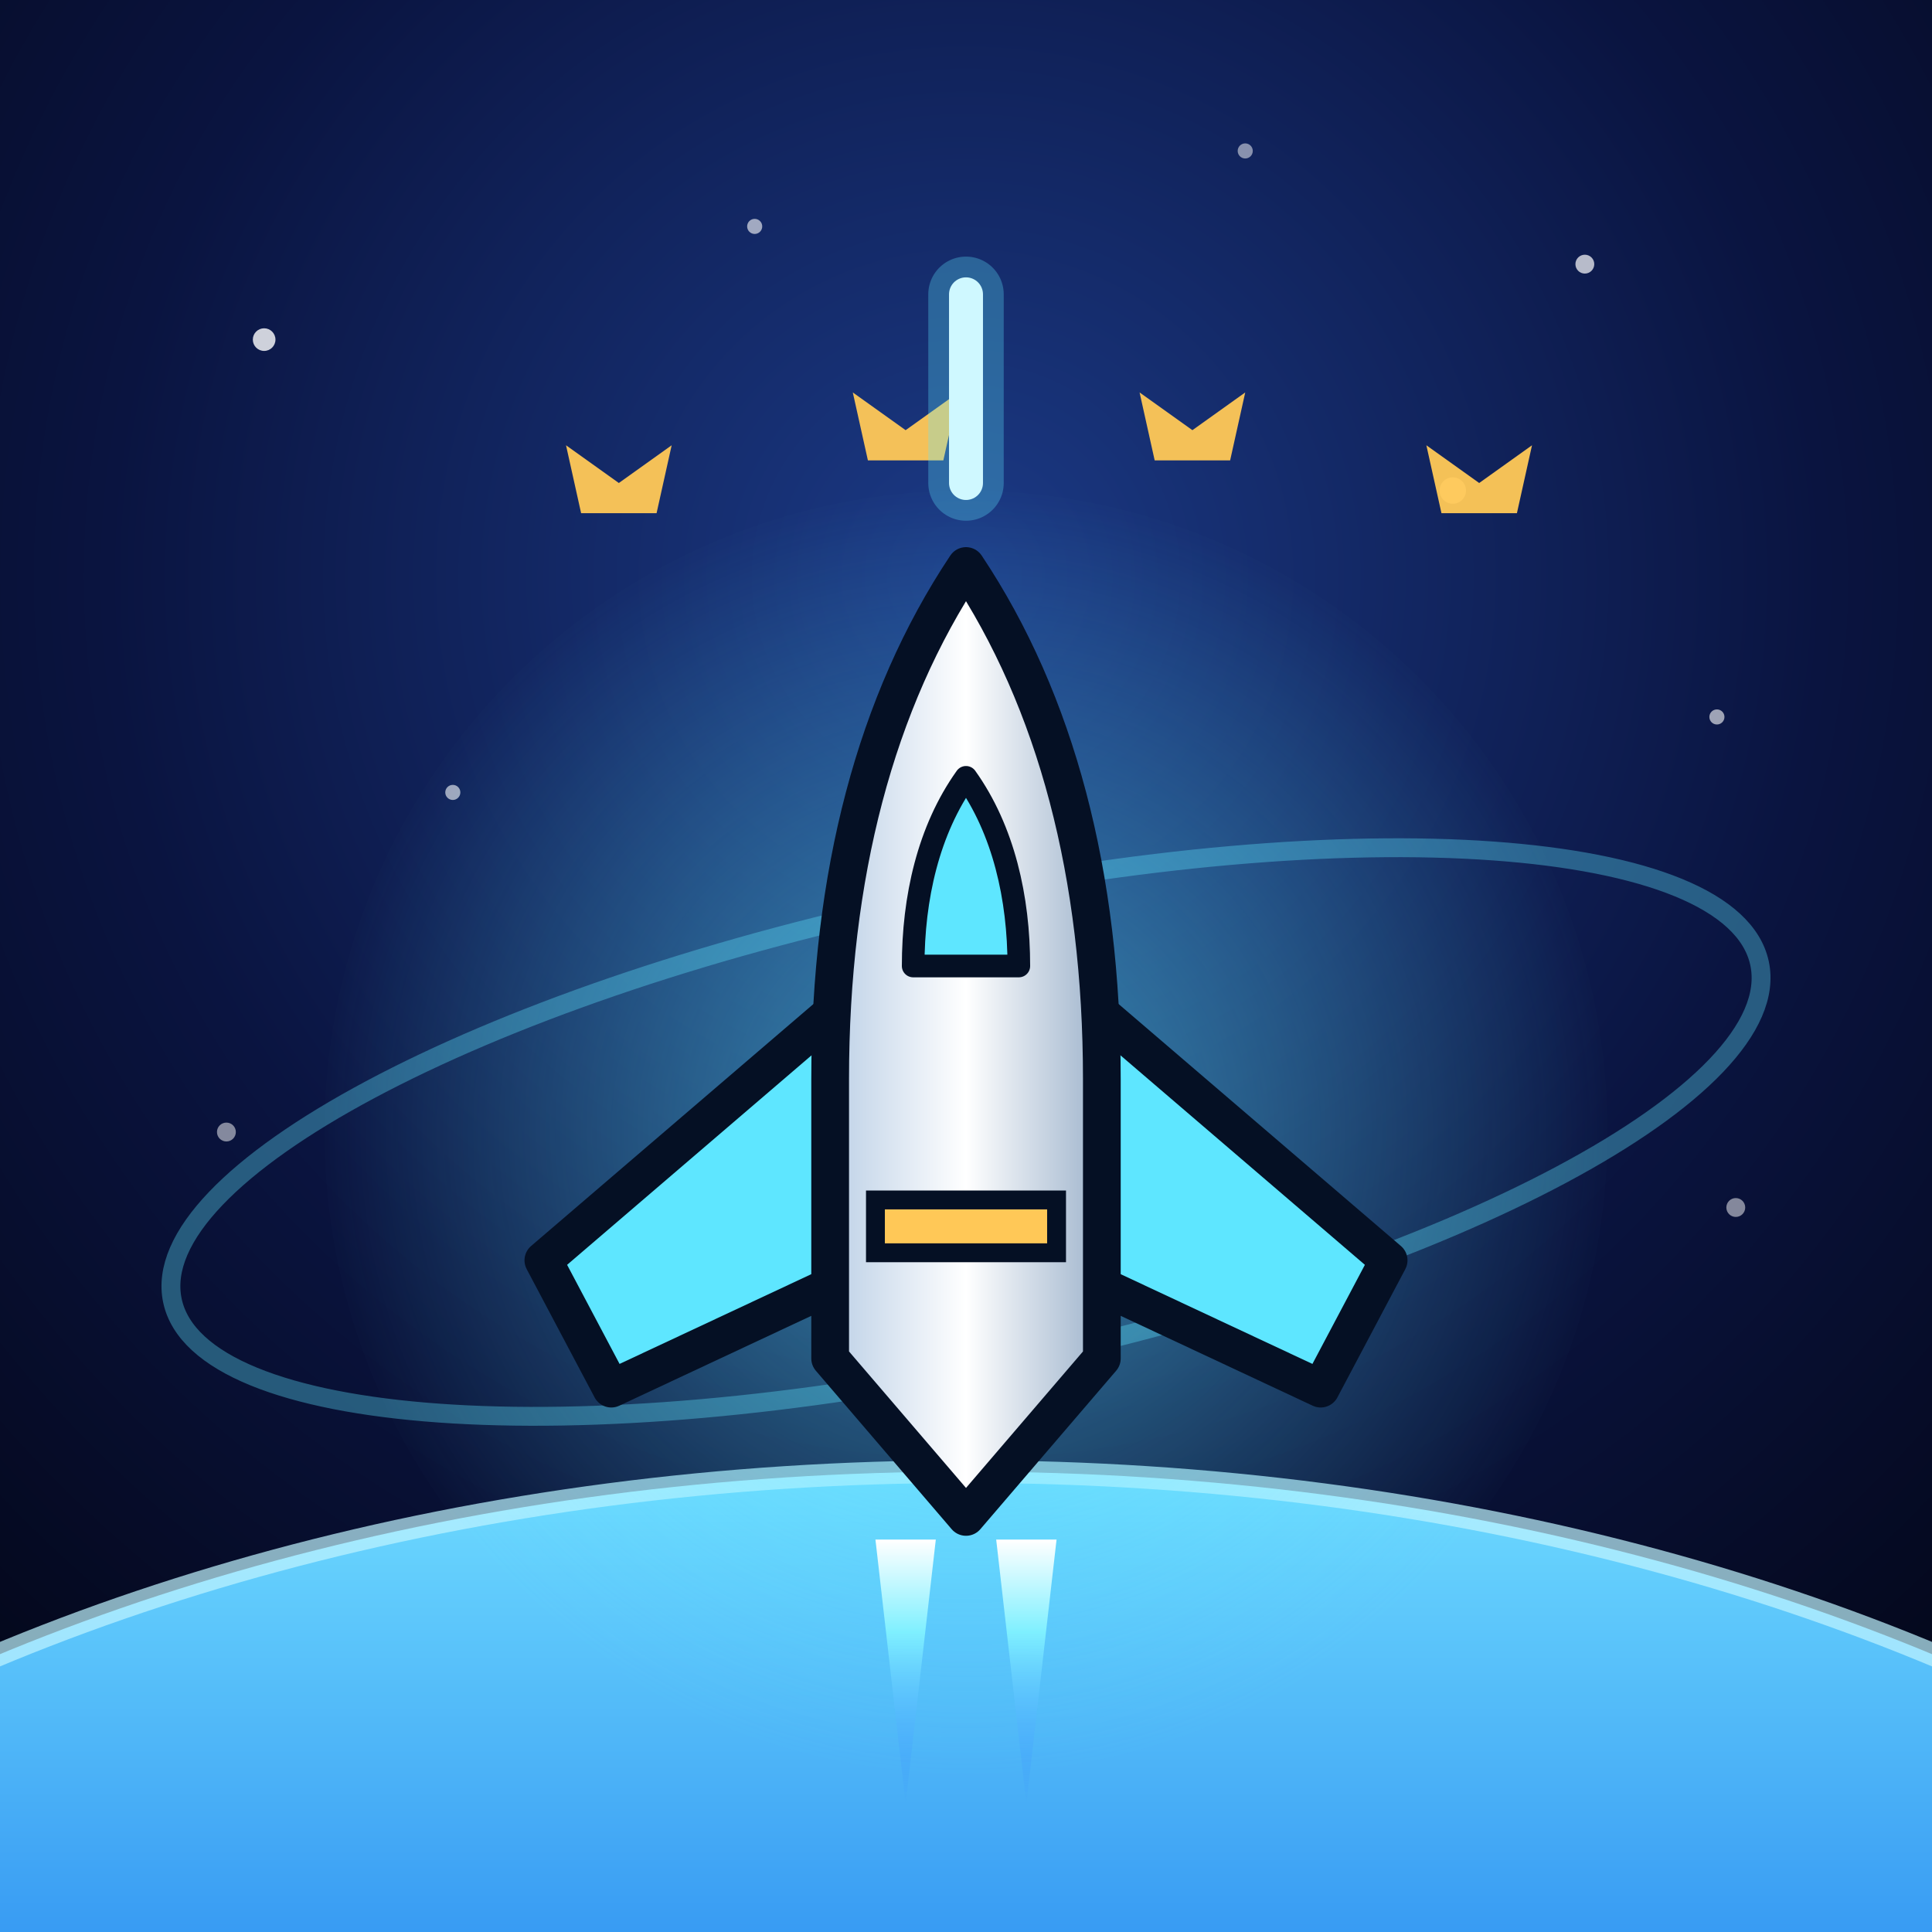
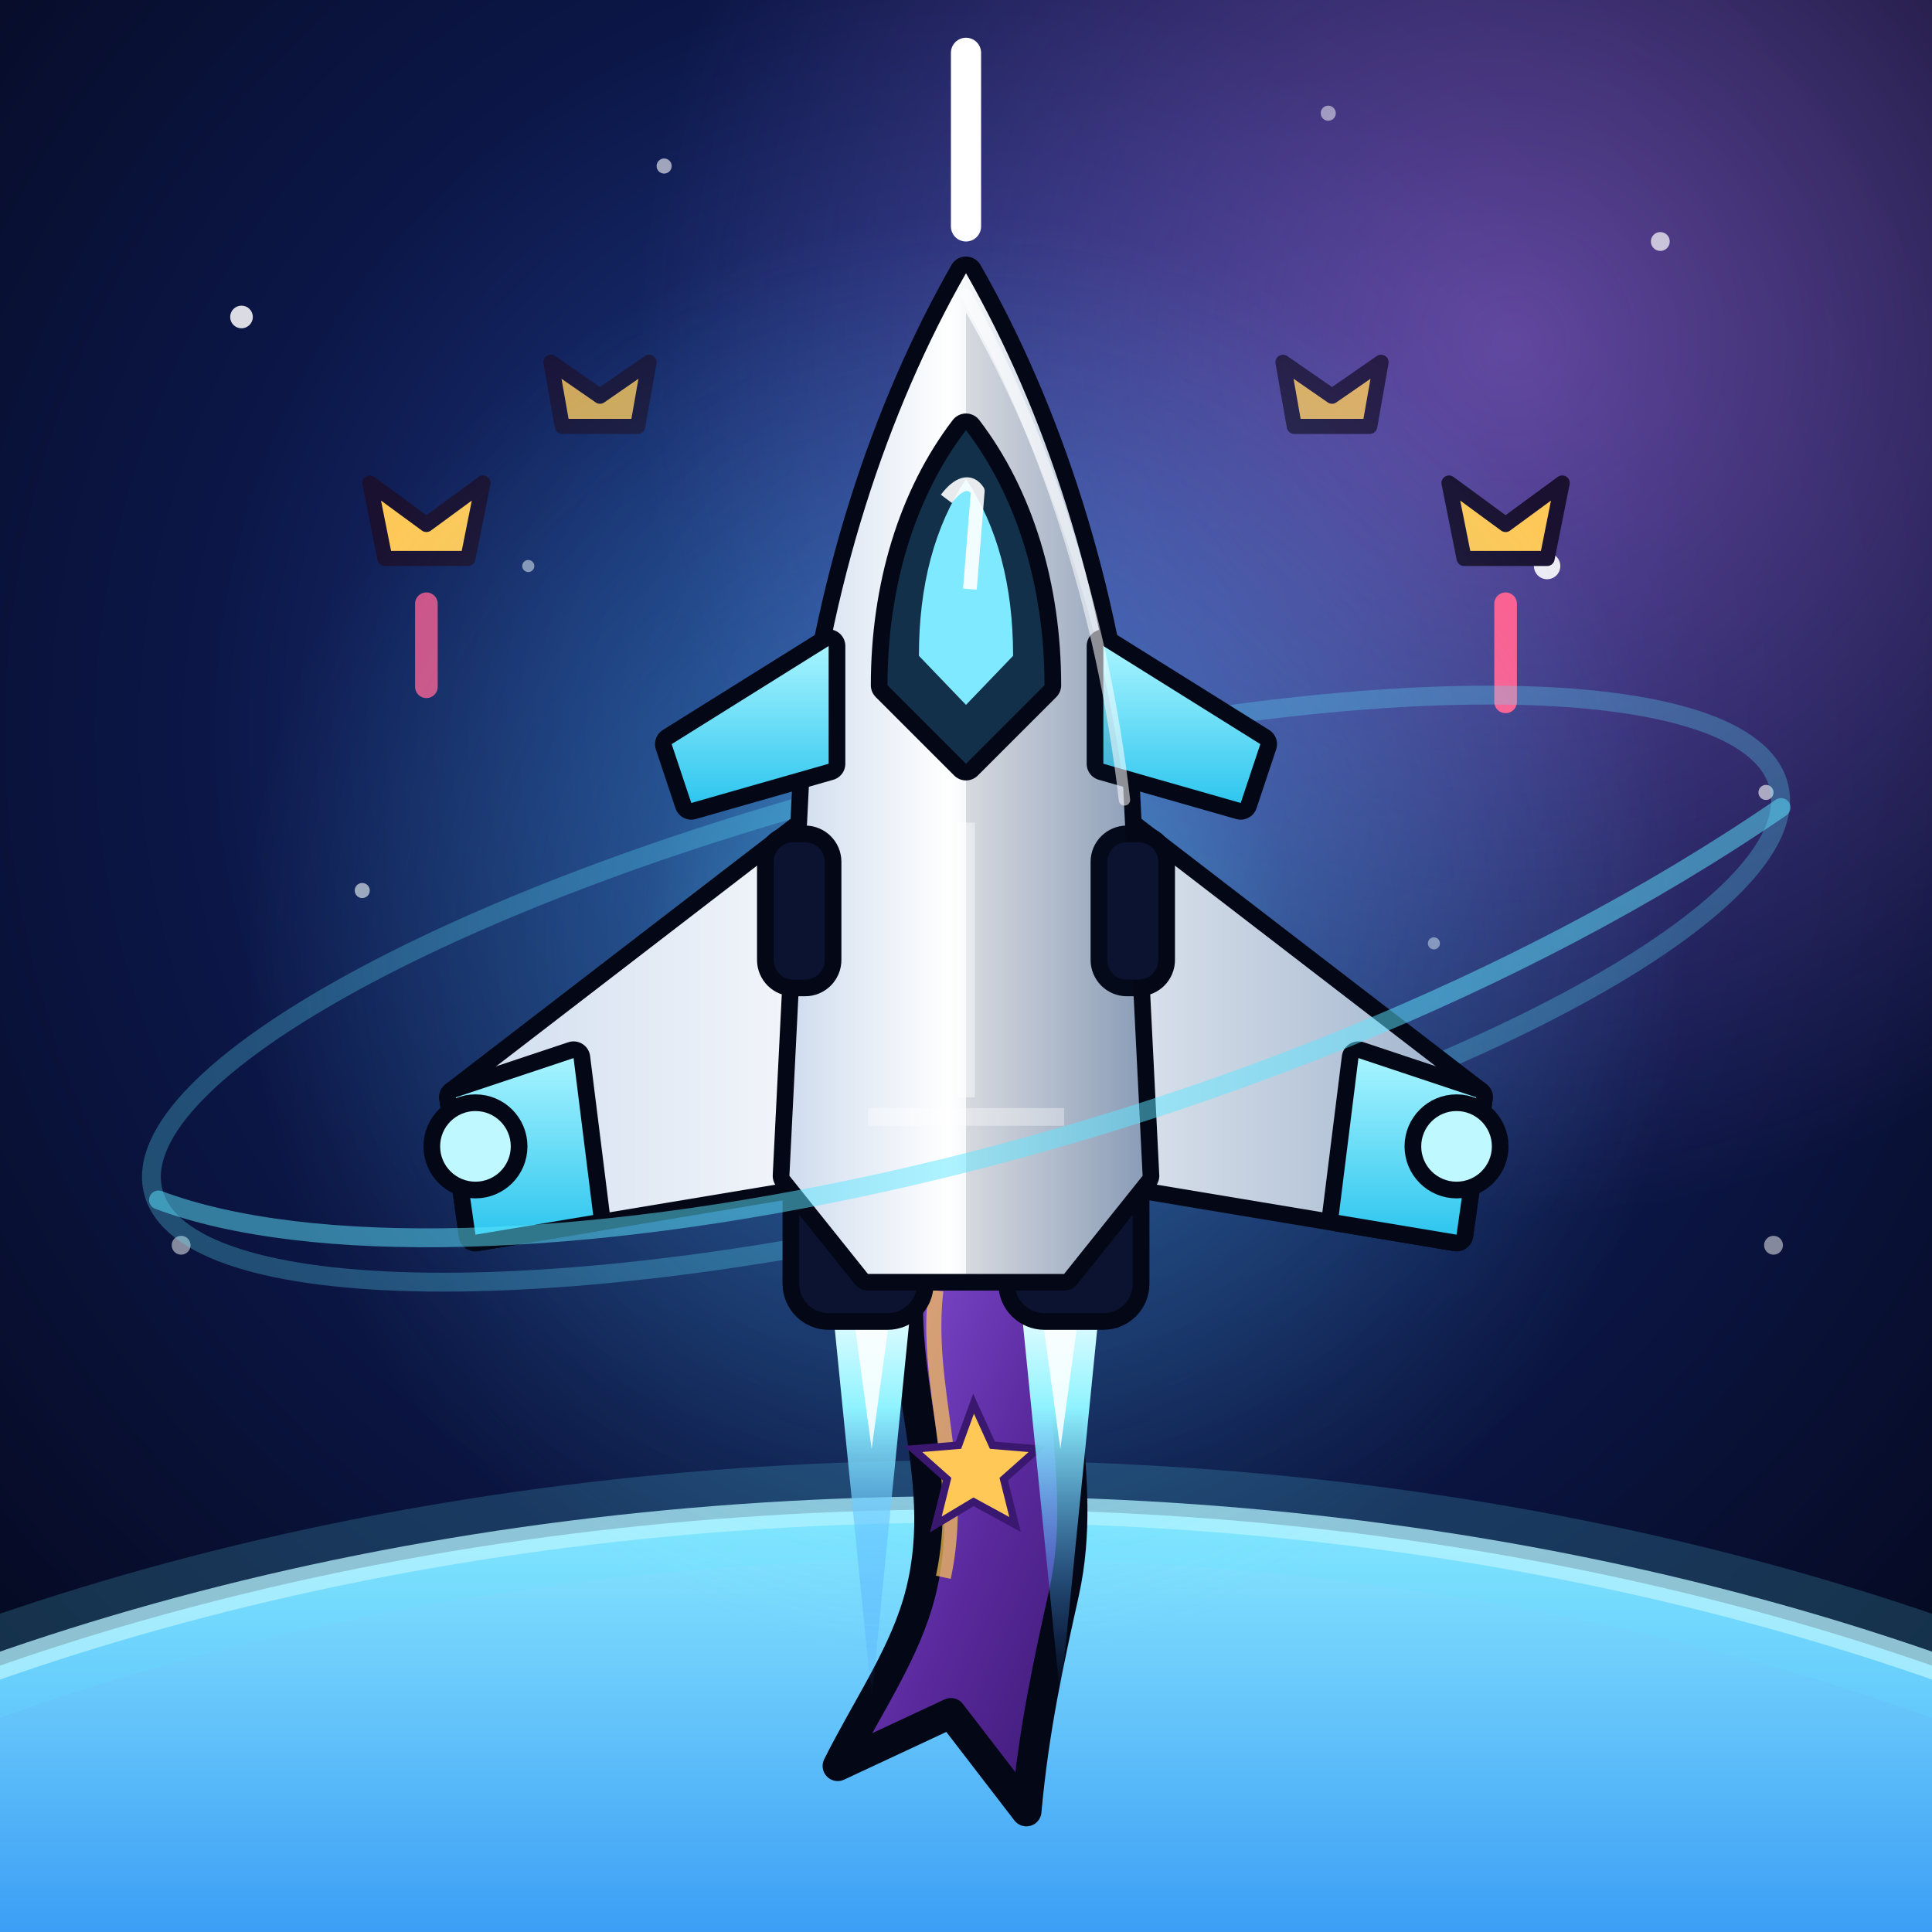
<svg xmlns="http://www.w3.org/2000/svg" viewBox="0 0 512 512">
  <defs>
-     <radialGradient id="sky" cx="50%" cy="30%" r="80%">
-       <stop offset="0" stop-color="#1b3a86" />
-       <stop offset=".55" stop-color="#0a1440" />
+     <radialGradient id="sky" cx="50%" cy="38%" r="78%">
+       <stop offset="0" stop-color="#23449a" />
+       <stop offset=".5" stop-color="#0c1748" />
      <stop offset="1" stop-color="#030616" />
    </radialGradient>
+     <radialGradient id="nebula" cx="78%" cy="18%" r="45%">
+       <stop offset="0" stop-color="#c77dff" stop-opacity=".45" />
+       <stop offset="1" stop-color="#c77dff" stop-opacity="0" />
+     </radialGradient>
    <linearGradient id="planet" x1="0" y1="0" x2="0" y2="1">
-       <stop offset="0" stop-color="#6fdcff" />
-       <stop offset=".25" stop-color="#2b8cf0" />
-       <stop offset="1" stop-color="#0b2a78" />
+       <stop offset="0" stop-color="#8ae8ff" />
+       <stop offset=".18" stop-color="#3a9cf5" />
+       <stop offset="1" stop-color="#0a2466" />
    </linearGradient>
-     <radialGradient id="glow" cx="50%" cy="50%" r="50%">
-       <stop offset="0" stop-color="#5ee6ff" stop-opacity=".55" />
+     <radialGradient id="halo" cx="50%" cy="50%" r="50%">
+       <stop offset="0" stop-color="#5ee6ff" stop-opacity=".6" />
+       <stop offset=".45" stop-color="#5ee6ff" stop-opacity=".18" />
      <stop offset="1" stop-color="#5ee6ff" stop-opacity="0" />
    </radialGradient>
    <linearGradient id="hull" x1="0" y1="0" x2="1" y2="0">
-       <stop offset="0" stop-color="#bcd0e6" />
-       <stop offset=".5" stop-color="#ffffff" />
-       <stop offset="1" stop-color="#9fb4cc" />
+       <stop offset="0" stop-color="#cfdcee" />
+       <stop offset=".45" stop-color="#ffffff" />
+       <stop offset="1" stop-color="#9eb2cc" />
+     </linearGradient>
+     <linearGradient id="trim" x1="0" y1="0" x2="0" y2="1">
+       <stop offset="0" stop-color="#a6f4ff" />
+       <stop offset="1" stop-color="#2fc6ef" />
    </linearGradient>
    <linearGradient id="flame" x1="0" y1="0" x2="0" y2="1">
      <stop offset="0" stop-color="#ffffff" />
-       <stop offset=".35" stop-color="#7ff0ff" />
+       <stop offset=".3" stop-color="#8ff3ff" />
      <stop offset="1" stop-color="#2a7dff" stop-opacity="0" />
+     </linearGradient>
+     <linearGradient id="cloth" x1="0" y1="0" x2="1" y2="1">
+       <stop offset="0" stop-color="#8a55e0" />
+       <stop offset=".55" stop-color="#5b2a9e" />
+       <stop offset="1" stop-color="#3a1870" />
+     </linearGradient>
+     <linearGradient id="bolt" x1="0" y1="1" x2="0" y2="0">
+       <stop offset="0" stop-color="#ffffff" />
+       <stop offset="1" stop-color="#5ee6ff" stop-opacity="0" />
    </linearGradient>
  </defs>
  <rect width="512" height="512" fill="url(#sky)" />
+   <rect width="512" height="512" fill="url(#nebula)" />
  <g fill="#fff">
-     <circle cx="70" cy="90" r="3" opacity=".8" />
-     <circle cx="420" cy="70" r="2.5" opacity=".7" />
-     <circle cx="455" cy="190" r="2" opacity=".6" />
-     <circle cx="120" cy="210" r="2" opacity=".6" />
-     <circle cx="385" cy="130" r="3.5" opacity=".9" />
-     <circle cx="60" cy="300" r="2.5" opacity=".5" />
-     <circle cx="200" cy="60" r="2" opacity=".6" />
-     <circle cx="330" cy="40" r="2" opacity=".5" />
-     <circle cx="460" cy="320" r="2.5" opacity=".5" />
+     <circle cx="64" cy="84" r="3" opacity=".85" />
+     <circle cx="440" cy="64" r="2.5" opacity=".7" />
+     <circle cx="468" cy="210" r="2" opacity=".6" />
+     <circle cx="96" cy="236" r="2" opacity=".6" />
+     <circle cx="410" cy="150" r="3.5" opacity=".9" />
+     <circle cx="48" cy="330" r="2.5" opacity=".5" />
+     <circle cx="176" cy="44" r="2" opacity=".6" />
+     <circle cx="352" cy="30" r="2" opacity=".5" />
+     <circle cx="470" cy="330" r="2.5" opacity=".5" />
+     <circle cx="140" cy="150" r="1.6" opacity=".5" />
+     <circle cx="380" cy="250" r="1.6" opacity=".45" />
  </g>
-   <g fill="#ffc857" opacity=".95">
-     <path d="M150 118l14 10 14-10-4 18h-20z" />
-     <path d="M226 104l14 10 14-10-4 18h-20z" />
-     <path d="M302 104l14 10 14-10-4 18h-20z" />
-     <path d="M378 118l14 10 14-10-4 18h-20z" />
+   <g fill="#ffc857" stroke="#1a1030" stroke-width="4" stroke-linejoin="round">
+     <path d="M98 128l15 11 15-11-4 20h-22z" />
+     <path d="M384 128l15 11 15-11-4 20h-22z" />
+     <path d="M146 96l13 9 13-9-3 17h-20z" opacity=".8" />
+     <path d="M340 96l13 9 13-9-3 17h-20z" opacity=".8" />
  </g>
-   <ellipse cx="256" cy="690" rx="470" ry="300" fill="url(#planet)" />
-   <ellipse cx="256" cy="690" rx="470" ry="300" fill="none" stroke="#bff4ff" stroke-width="6" opacity=".7" />
-   <ellipse cx="256" cy="300" rx="215" ry="62" fill="none" stroke="#5ee6ff" stroke-width="5" opacity=".35" transform="rotate(-12 256 300)" />
-   <circle cx="256" cy="300" r="170" fill="url(#glow)" />
-   <path d="M232 408h16l-8 70zM264 408h16l-8 70z" fill="url(#flame)" />
-   <path d="M256 238l112 96-18 34-94-44-94 44-18-34z" fill="#5ee6ff" stroke="#051024" stroke-width="10" stroke-linejoin="round" />
-   <path d="M256 150c24 36 36 82 36 136v74l-36 42-36-42v-74c0-54 12-100 36-136z" fill="url(#hull)" stroke="#051024" stroke-width="10" stroke-linejoin="round" />
-   <path d="M256 206c10 14 14 32 14 50h-28c0-18 4-36 14-50z" fill="#5ee6ff" stroke="#051024" stroke-width="6" stroke-linejoin="round" />
-   <path d="M232 318h48v14h-48z" fill="#ffc857" stroke="#051024" stroke-width="5" />
-   <path d="M256 128v-50" stroke="#fff" stroke-width="9" stroke-linecap="round" />
-   <path d="M256 128v-50" stroke="#5ee6ff" stroke-width="20" stroke-linecap="round" opacity=".3" />
+   <path d="M399 160v26" stroke="#ff5d8f" stroke-width="6" stroke-linecap="round" />
+   <path d="M113 160v22" stroke="#ff5d8f" stroke-width="6" stroke-linecap="round" opacity=".8" />
+   <ellipse cx="256" cy="720" rx="520" ry="320" fill="url(#planet)" />
+   <ellipse cx="256" cy="720" rx="520" ry="320" fill="none" stroke="#c8f6ff" stroke-width="7" opacity=".75" />
+   <ellipse cx="256" cy="720" rx="520" ry="320" fill="none" stroke="#5ee6ff" stroke-width="26" opacity=".18" />
+   <ellipse cx="256" cy="262" rx="222" ry="58" fill="none" stroke="#5ee6ff" stroke-width="5" opacity=".28" transform="rotate(-14 256 262)" />
+   <circle cx="256" cy="250" r="190" fill="url(#halo)" />
+   <path d="M256 60V8" stroke="url(#bolt)" stroke-width="22" stroke-linecap="round" opacity=".45" />
+   <path d="M256 60V14" stroke="#fff" stroke-width="8" stroke-linecap="round" />
+   <path d="M242 330c-6 34 10 60 2 92c-4 16-14 30-22 46l30-14 20 26c2-22 6-40 10-58c7-32-6-58 4-92z" fill="url(#cloth)" stroke="#040816" stroke-width="8" stroke-linejoin="round" />
+   <path d="M248 342c-3 26 8 48 2 76" fill="none" stroke="#ffc857" stroke-width="4" opacity=".7" />
+   <path d="M258 372l5 11 12 1-9 8 3 12-11-6-10 6 3-12-9-8 12-1z" fill="#ffc857" stroke="#3a1870" stroke-width="2" />
+   <path d="M220 340h22l-11 110zM270 340h22l-11 110z" fill="url(#flame)" />
+   <path d="M225 340h12l-6 44zM275 340h12l-6 44z" fill="#fff" opacity=".85" />
+   <g transform="translate(89.6 62) scale(5.2)" stroke="#040816" stroke-width="1.7" stroke-linejoin="round" paint-order="stroke">
+     <path d="M32 24L58 44l-1 7-18-3H25l-18 3-1-7z" fill="url(#hull)" />
+     <path d="M58 44l-1 7-6-1 1-8zM6 44l1 7 6-1-1-8z" fill="url(#trim)" />
+     <rect x="23.5" y="47" width="6" height="8" rx="1.5" fill="#0b1330" />
+     <rect x="34.5" y="47" width="6" height="8" rx="1.5" fill="#0b1330" />
+     <path d="M32 2c4 7 7 16 8 26l1 20-4 5H27l-4-5 1-20c1-10 4-19 8-26z" fill="url(#hull)" />
+     <path d="M25 21l-8 5 1 3 7-2zM39 21l8 5-1 3-7-2z" fill="url(#trim)" />
+     <rect x="22.2" y="31" width="2.6" height="7" rx="1" fill="#0b1330" />
+     <rect x="39.2" y="31" width="2.6" height="7" rx="1" fill="#0b1330" />
+     <path d="M32 4c4 7 7 16 8 24l1 20-4 5h-5z" fill="#0b1330" opacity=".14" stroke="none" />
+     <path d="M32 10c2.6 3.4 4 8 4 13l-4 4-4-4c0-5 1.4-9.6 4-13z" fill="#12304a" />
+     <path d="M32 12.5c1.6 2.4 2.4 5.4 2.4 9L32 24l-2.4-2.5c0-3.6.8-6.6 2.4-9z" fill="#7fe9ff" stroke="none" />
+     <path d="M31 13.5c.6-.8 1.2-1 1.6-.4l-.4 5" fill="none" stroke="#fff" stroke-width=".7" opacity=".9" />
+     <path d="M32 30v14" fill="none" stroke="#fff" stroke-width=".9" opacity=".45" />
+     <path d="M27 45h10" fill="none" stroke="#fff" stroke-width=".9" opacity=".35" />
+     <circle cx="57" cy="46.5" r="1.8" fill="#bff8ff" />
+     <circle cx="7" cy="46.5" r="1.8" fill="#bff8ff" />
+   </g>
+   <path d="M256 78c20 36 36 82 42 134" fill="none" stroke="#fff" stroke-width="3" opacity=".55" stroke-linecap="round" />
+   <path d="M42 318c80 30 290 -8 430 -104" fill="none" stroke="#5ee6ff" stroke-width="5" opacity=".5" stroke-linecap="round" />
</svg>
